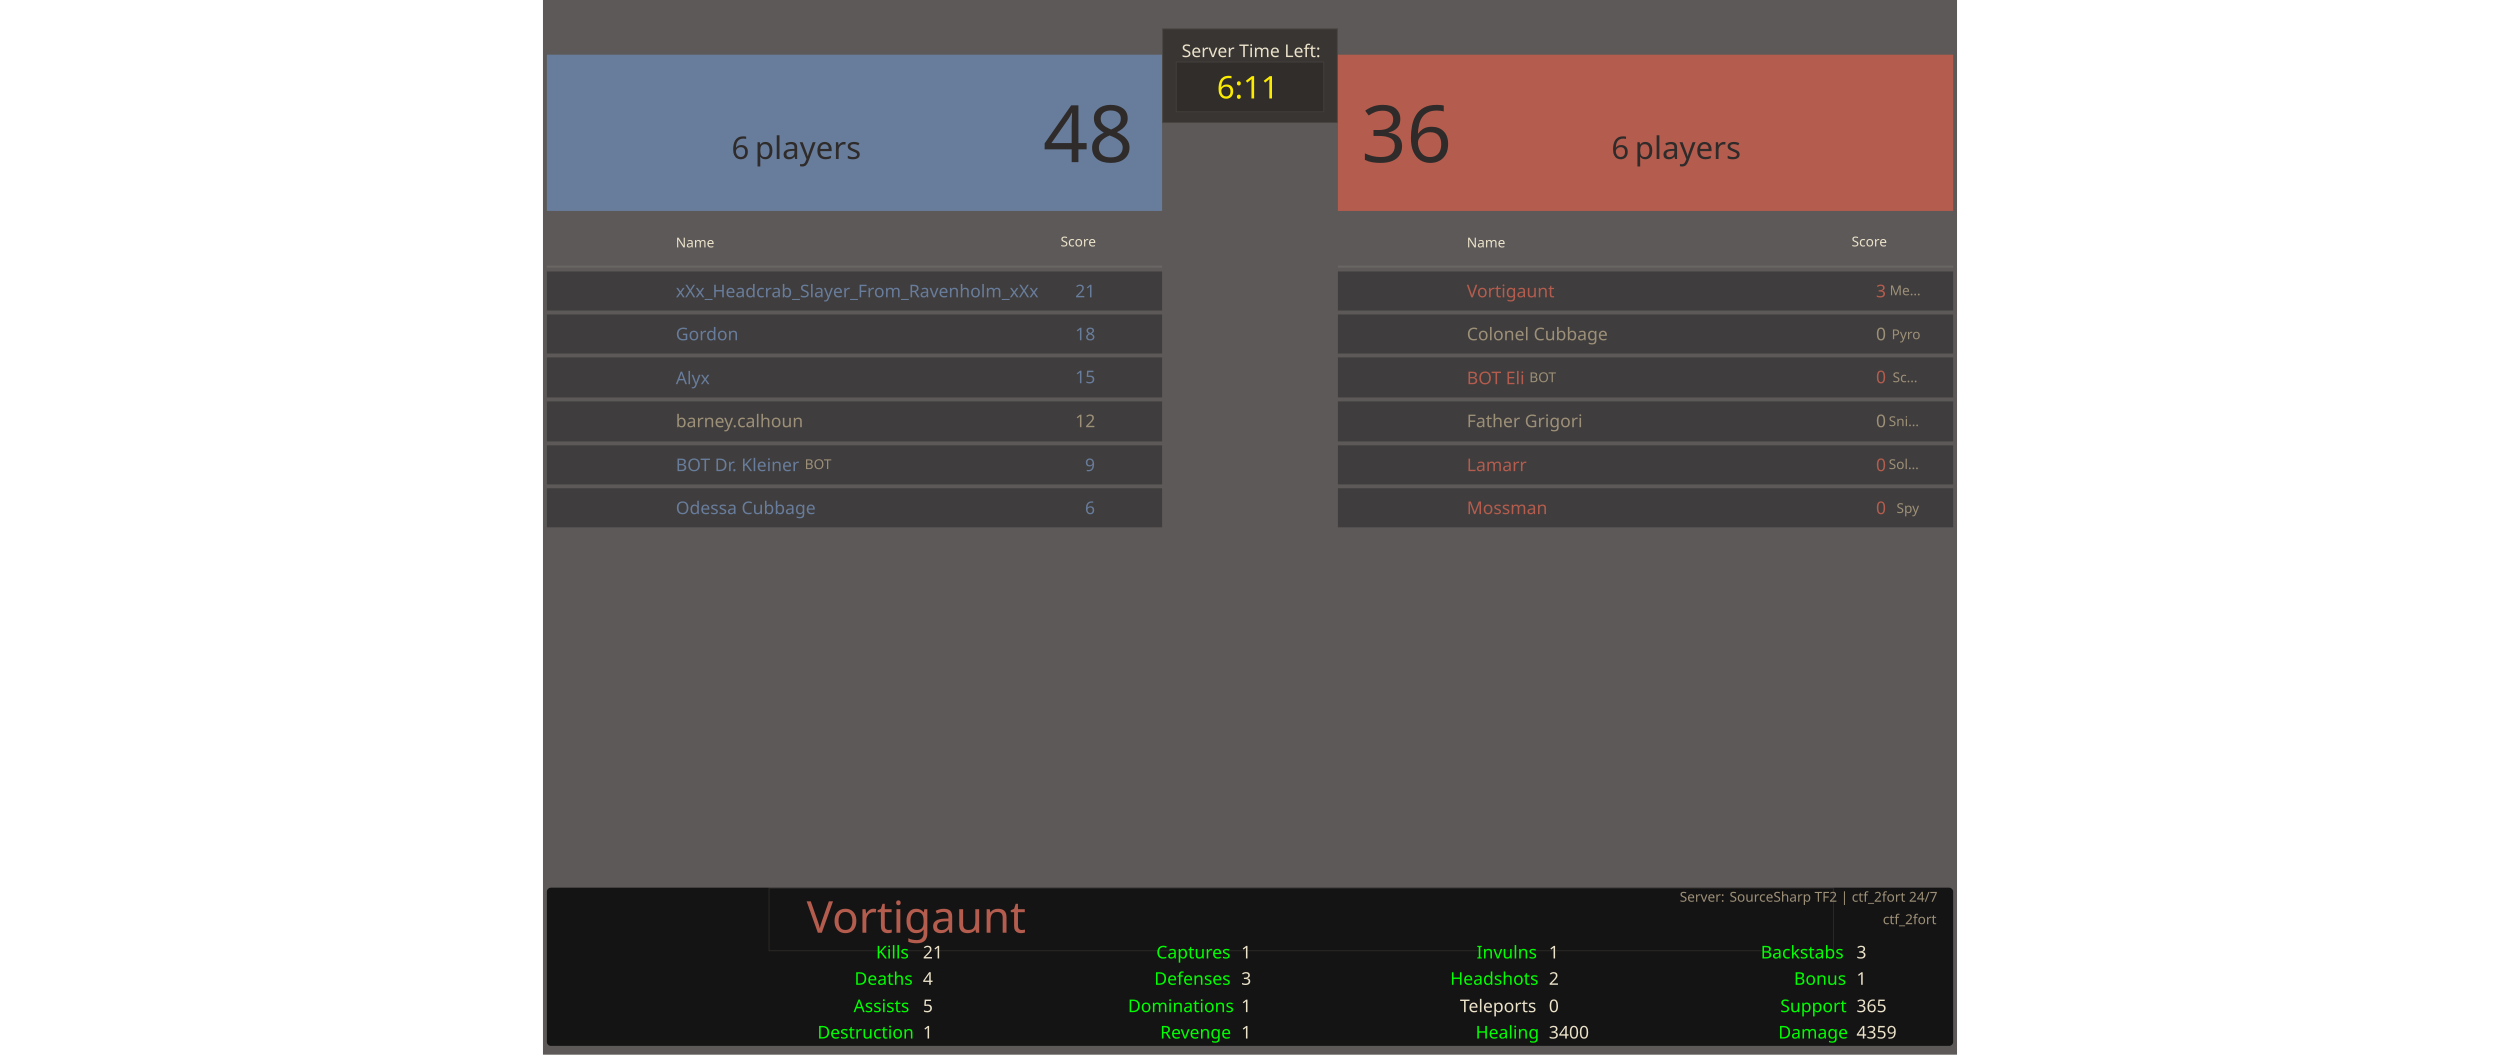
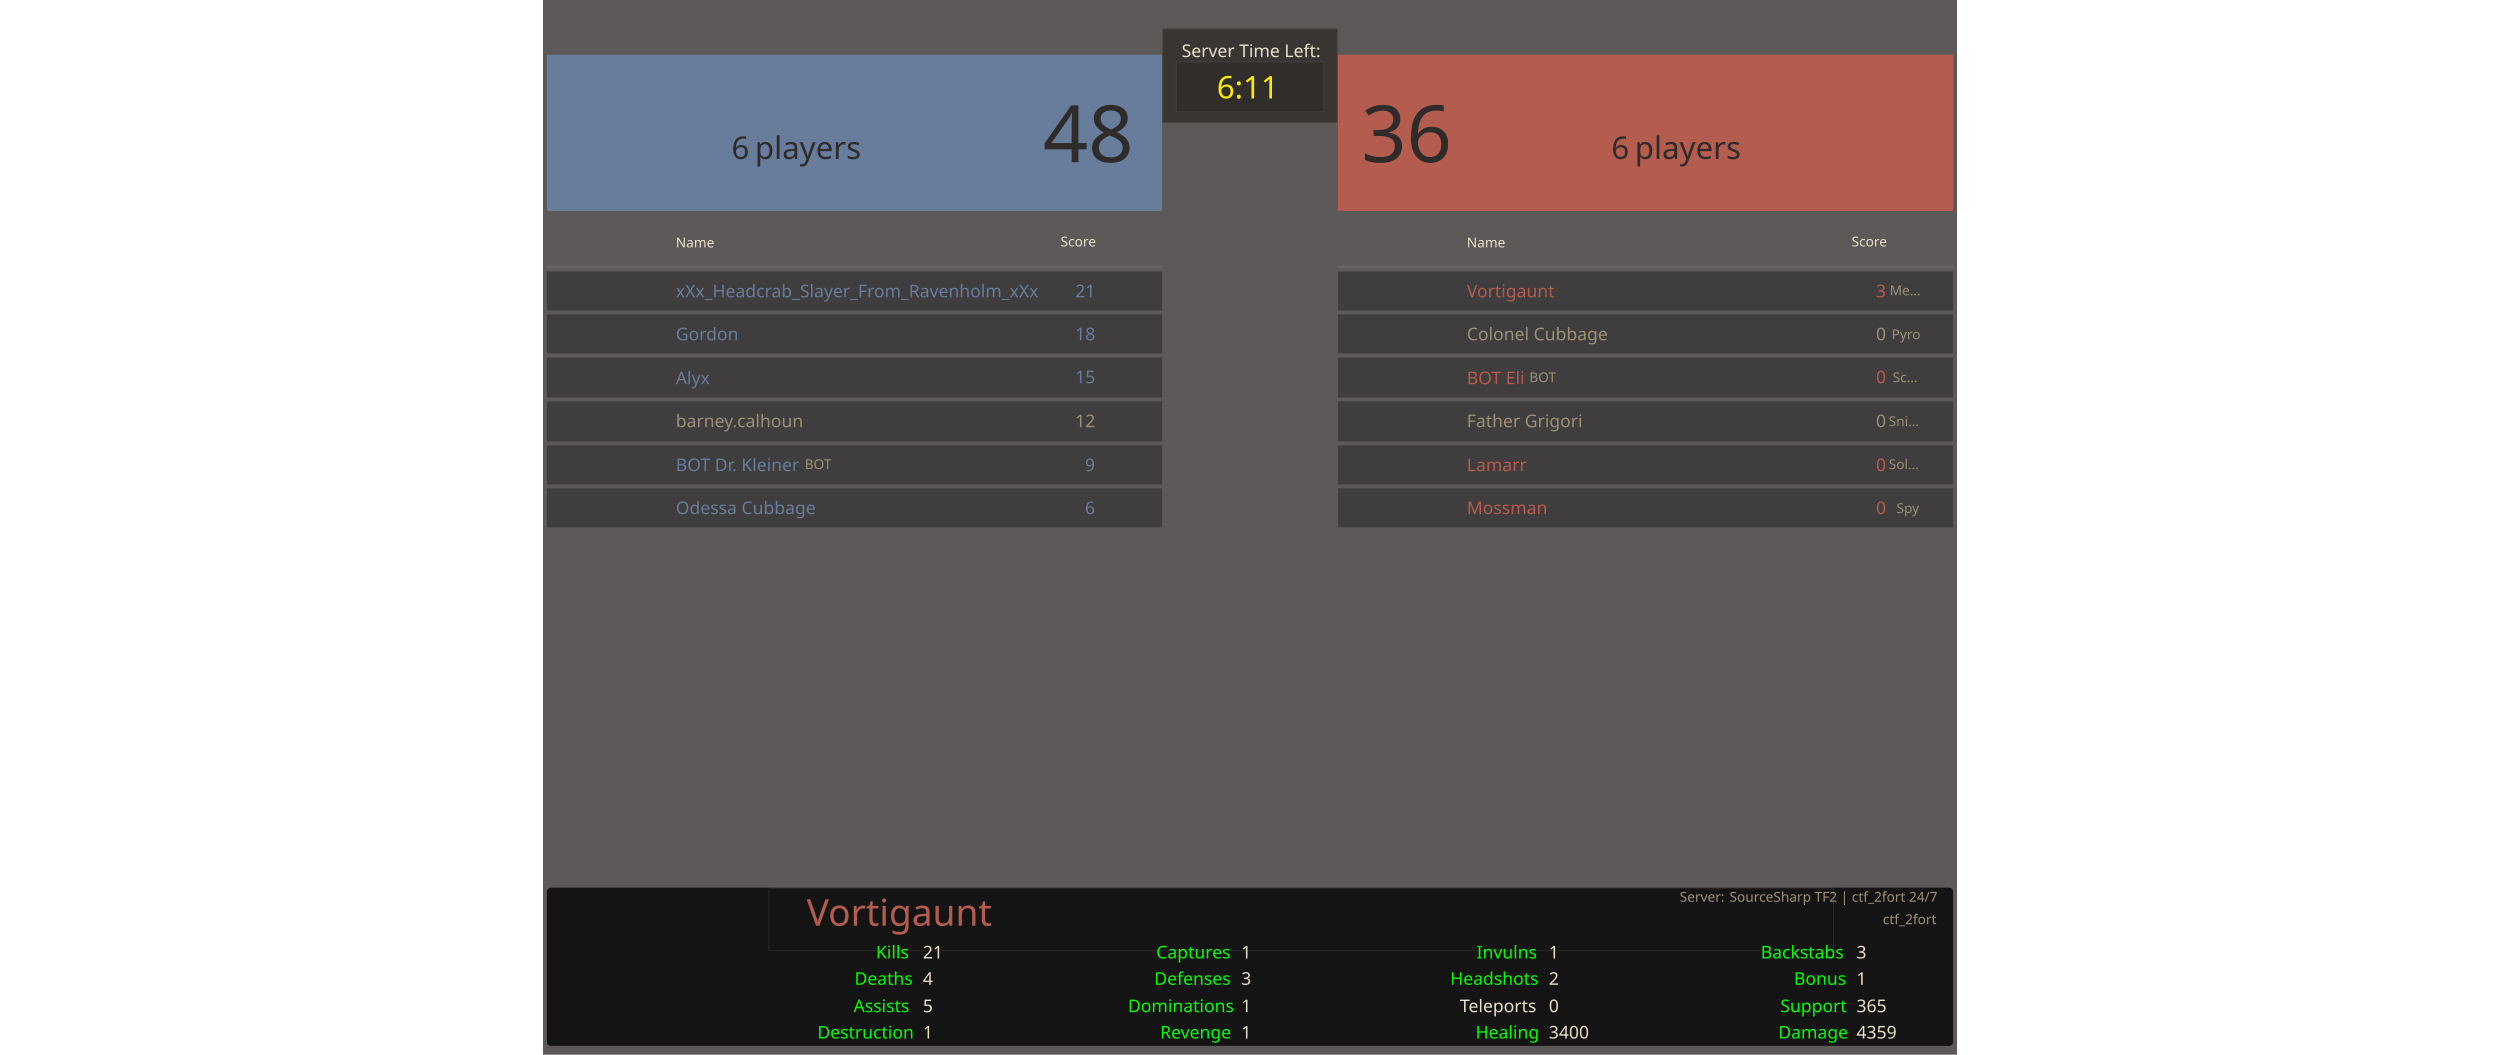
<svg xmlns="http://www.w3.org/2000/svg" width="2560" height="1080" viewBox="0 0 2560 1080" data-scale="1">
  <rect x="556" y="0" width="1448" height="1080" fill="#2e2b2a" fill-opacity="0.78" data-e="1" />
  <rect x="560" y="56" width="630" height="160" fill="#687c9b" data-e="4" />
  <text x="749" y="162.8" font-family="TF2 Secondary" font-size="32" font-weight="500" fill="#2e2b2a" xml:space="preserve" data-e="6">6</text>
  <text x="773" y="162.8" font-family="TF2 Secondary" font-size="32" font-weight="500" fill="#2e2b2a" xml:space="preserve" data-e="7">players</text>
  <text x="1068" y="166.02" font-family="TF2" font-size="81" font-weight="500" fill="#2e2b2a" xml:space="preserve" data-e="8">48</text>
  <rect x="1190" y="29" width="180" height="97" fill="#2e2b2a" fill-opacity="0.78" data-e="10" />
  <rect x="1190.5" y="29.5" width="179" height="96" fill="none" stroke="#ebe2ca" stroke-opacity="0.1" stroke-width="1" data-e="10" />
  <text x="1210" y="58.45" font-family="TF2 Secondary" font-size="18" font-weight="500" fill="#ebe2ca" xml:space="preserve" data-e="11">Server Time Left:</text>
  <rect x="1204" y="63" width="152" height="52" fill="#2e2b2a" fill-opacity="0.78" data-e="12" />
  <rect x="1204.5" y="63.5" width="151" height="51" fill="none" stroke="#ebe2ca" stroke-opacity="0.1" stroke-width="1" data-e="12" />
  <text x="1246" y="100.8" font-family="TF2 Secondary" font-size="32" font-weight="500" fill="#fbeb00" xml:space="preserve" data-e="14">6:11</text>
  <rect x="1370" y="56" width="630" height="160" fill="#b45c4d" data-e="15" />
  <text x="1650" y="162.8" font-family="TF2 Secondary" font-size="32" font-weight="500" fill="#2e2b2a" xml:space="preserve" data-e="17">6</text>
  <text x="1674" y="162.8" font-family="TF2 Secondary" font-size="32" font-weight="500" fill="#2e2b2a" xml:space="preserve" data-e="18">players</text>
  <text x="1394" y="166.02" font-family="TF2" font-size="81" font-weight="500" fill="#2e2b2a" xml:space="preserve" data-e="19">36</text>
  <clipPath id="c0">
    <rect x="560" y="228" width="630" height="681" />
  </clipPath>
  <g clip-path="url(#c0)" data-e="21">
    <text x="692" y="253.35" font-family="TF2 Secondary" font-size="14" font-weight="500" fill="#ebe2ca" xml:space="preserve" data-e="28">Name</text>
    <text x="1086" y="252.35" font-family="TF2 Secondary" font-size="14" font-weight="500" fill="#ebe2ca" xml:space="preserve" data-e="33">Score</text>
    <rect x="560" y="272" width="630" height="2" fill="#ebe2ca" fill-opacity="0.1" data-e="36" />
    <rect x="560" y="278" width="630" height="40" fill="#000000" fill-opacity="0.31" data-e="37" />
    <text x="692" y="304.45" font-family="TF2 Secondary" font-size="18" font-weight="500" fill="#687c9b" xml:space="preserve" data-e="43">xXx_Headcrab_Slayer_From_Ravenholm_xXx</text>
    <text x="1101" y="304.45" font-family="TF2 Secondary" font-size="18" font-weight="500" fill="#687c9b" xml:space="preserve" data-e="48">21</text>
    <rect x="560" y="322" width="630" height="40" fill="#000000" fill-opacity="0.31" data-e="51" />
    <text x="692" y="348.45" font-family="TF2 Secondary" font-size="18" font-weight="500" fill="#687c9b" xml:space="preserve" data-e="57">Gordon</text>
    <text x="1101" y="348.45" font-family="TF2 Secondary" font-size="18" font-weight="500" fill="#687c9b" xml:space="preserve" data-e="62">18</text>
    <rect x="560" y="366" width="630" height="41" fill="#000000" fill-opacity="0.31" data-e="65" />
    <text x="692" y="393.45" font-family="TF2 Secondary" font-size="18" font-weight="500" fill="#687c9b" xml:space="preserve" data-e="71">Alyx</text>
    <text x="1101" y="392.45" font-family="TF2 Secondary" font-size="18" font-weight="500" fill="#687c9b" xml:space="preserve" data-e="76">15</text>
    <rect x="560" y="411" width="630" height="41" fill="#000000" fill-opacity="0.31" data-e="79" />
    <text x="692" y="437.45" font-family="TF2 Secondary" font-size="18" font-weight="500" fill="#9d9078" xml:space="preserve" data-e="85">barney.calhoun</text>
    <text x="1101" y="437.45" font-family="TF2 Secondary" font-size="18" font-weight="500" fill="#9d9078" xml:space="preserve" data-e="90">12</text>
    <rect x="560" y="456" width="630" height="40" fill="#000000" fill-opacity="0.31" data-e="93" />
    <text x="692" y="482.45" font-family="TF2 Secondary" font-size="18" font-weight="500" fill="#687c9b" xml:space="preserve" data-e="99">BOT Dr. Kleiner</text>
    <text x="824" y="480.35" font-family="TF2 Secondary" font-size="14" font-weight="500" fill="#9d9078" xml:space="preserve" data-e="100">BOT</text>
    <text x="1111" y="482.45" font-family="TF2 Secondary" font-size="18" font-weight="500" fill="#687c9b" xml:space="preserve" data-e="105">9</text>
    <rect x="560" y="500" width="630" height="40" fill="#000000" fill-opacity="0.31" data-e="108" />
    <text x="692" y="526.45" font-family="TF2 Secondary" font-size="18" font-weight="500" fill="#687c9b" xml:space="preserve" data-e="114">Odessa Cubbage</text>
    <text x="1111" y="526.45" font-family="TF2 Secondary" font-size="18" font-weight="500" fill="#687c9b" xml:space="preserve" data-e="119">6</text>
  </g>
  <clipPath id="c1">
    <rect x="1370" y="228" width="630" height="681" />
  </clipPath>
  <g clip-path="url(#c1)" data-e="123">
    <text x="1502" y="253.35" font-family="TF2 Secondary" font-size="14" font-weight="500" fill="#ebe2ca" xml:space="preserve" data-e="130">Name</text>
    <text x="1896" y="252.35" font-family="TF2 Secondary" font-size="14" font-weight="500" fill="#ebe2ca" xml:space="preserve" data-e="135">Score</text>
    <rect x="1370" y="272" width="630" height="2" fill="#ebe2ca" fill-opacity="0.1" data-e="138" />
    <rect x="1370" y="278" width="630" height="40" fill="#000000" fill-opacity="0.31" data-e="139" />
    <text x="1502" y="304.45" font-family="TF2 Secondary" font-size="18" font-weight="500" fill="#b45c4d" xml:space="preserve" data-e="145">Vortigaunt</text>
    <text x="1921" y="304.45" font-family="TF2 Secondary" font-size="18" font-weight="500" fill="#b45c4d" xml:space="preserve" data-e="150">3</text>
    <text x="1935" y="302.35" font-family="TF2 Secondary" font-size="14" font-weight="500" fill="#9d9078" xml:space="preserve" data-e="152">Me…</text>
    <rect x="1370" y="322" width="630" height="40" fill="#000000" fill-opacity="0.31" data-e="154" />
    <text x="1502" y="348.45" font-family="TF2 Secondary" font-size="18" font-weight="500" fill="#9d9078" xml:space="preserve" data-e="160">Colonel Cubbage</text>
    <text x="1921" y="348.45" font-family="TF2 Secondary" font-size="18" font-weight="500" fill="#9d9078" xml:space="preserve" data-e="165">0</text>
    <text x="1937" y="347.35" font-family="TF2 Secondary" font-size="14" font-weight="500" fill="#9d9078" xml:space="preserve" data-e="167">Pyro</text>
    <rect x="1370" y="366" width="630" height="41" fill="#000000" fill-opacity="0.31" data-e="169" />
    <text x="1502" y="393.45" font-family="TF2 Secondary" font-size="18" font-weight="500" fill="#b45c4d" xml:space="preserve" data-e="175">BOT Eli</text>
    <text x="1566" y="391.35" font-family="TF2 Secondary" font-size="14" font-weight="500" fill="#9d9078" xml:space="preserve" data-e="176">BOT</text>
    <text x="1921" y="392.45" font-family="TF2 Secondary" font-size="18" font-weight="500" fill="#b45c4d" xml:space="preserve" data-e="181">0</text>
    <text x="1938" y="391.35" font-family="TF2 Secondary" font-size="14" font-weight="500" fill="#9d9078" xml:space="preserve" data-e="183">Sc…</text>
    <rect x="1370" y="411" width="630" height="41" fill="#000000" fill-opacity="0.31" data-e="185" />
    <text x="1502" y="437.45" font-family="TF2 Secondary" font-size="18" font-weight="500" fill="#9d9078" xml:space="preserve" data-e="191">Father Grigori</text>
    <text x="1921" y="437.45" font-family="TF2 Secondary" font-size="18" font-weight="500" fill="#9d9078" xml:space="preserve" data-e="196">0</text>
    <text x="1934" y="436.35" font-family="TF2 Secondary" font-size="14" font-weight="500" fill="#9d9078" xml:space="preserve" data-e="198">Sni…</text>
    <rect x="1370" y="456" width="630" height="40" fill="#000000" fill-opacity="0.31" data-e="200" />
    <text x="1502" y="482.45" font-family="TF2 Secondary" font-size="18" font-weight="500" fill="#b45c4d" xml:space="preserve" data-e="206">Lamarr</text>
    <text x="1921" y="482.45" font-family="TF2 Secondary" font-size="18" font-weight="500" fill="#b45c4d" xml:space="preserve" data-e="211">0</text>
    <text x="1934" y="480.35" font-family="TF2 Secondary" font-size="14" font-weight="500" fill="#9d9078" xml:space="preserve" data-e="213">Sol…</text>
    <rect x="1370" y="500" width="630" height="40" fill="#000000" fill-opacity="0.31" data-e="215" />
    <text x="1502" y="526.45" font-family="TF2 Secondary" font-size="18" font-weight="500" fill="#b45c4d" xml:space="preserve" data-e="221">Mossman</text>
    <text x="1921" y="526.45" font-family="TF2 Secondary" font-size="18" font-weight="500" fill="#b45c4d" xml:space="preserve" data-e="226">0</text>
    <text x="1942" y="525.35" font-family="TF2 Secondary" font-size="14" font-weight="500" fill="#9d9078" xml:space="preserve" data-e="228">Spy</text>
  </g>
  <rect x="560" y="909" width="1440" height="162" rx="4" fill="#000000" fill-opacity="0.77" data-e="230" />
  <rect x="787.5" y="909.5" width="1090" height="64" fill="none" stroke="#ebe2ca" stroke-opacity="0.1" stroke-width="1" data-e="231" />
-   <text x="826" y="955.12" font-family="TF2 Secondary" font-size="45" font-weight="500" fill="#b45c4d" xml:space="preserve" data-e="235">Vortigaunt</text>
+   <text x="826" y="947.95" font-family="TF2 Secondary" font-size="38" font-weight="500" fill="#b45c4d" xml:space="preserve" data-e="235">Vortigaunt</text>
  <text x="1720" y="923.35" font-family="TF2 Secondary" font-size="14" font-weight="500" fill="#9d9078" xml:space="preserve" data-e="239">Server:</text>
  <text x="1771" y="923.35" font-family="TF2 Secondary" font-size="14" font-weight="500" fill="#9d9078" xml:space="preserve" data-e="240">SourceSharp TF2 | ctf_2fort 24/7</text>
  <text x="1928" y="946.35" font-family="TF2 Secondary" font-size="14" font-weight="500" fill="#9d9078" xml:space="preserve" data-e="241">ctf_2fort</text>
  <text x="897" y="981.45" font-family="TF2 Secondary" font-size="18" font-weight="500" fill="#00ff00" xml:space="preserve" data-e="243">Kills</text>
  <text x="945" y="981.45" font-family="TF2 Secondary" font-size="18" font-weight="500" fill="#ebe2ca" xml:space="preserve" data-e="244">21</text>
  <text x="1184" y="981.45" font-family="TF2 Secondary" font-size="18" font-weight="500" fill="#00ff00" xml:space="preserve" data-e="246">Captures</text>
  <text x="1271" y="981.45" font-family="TF2 Secondary" font-size="18" font-weight="500" fill="#ebe2ca" xml:space="preserve" data-e="247">1</text>
  <text x="1512" y="981.45" font-family="TF2 Secondary" font-size="18" font-weight="500" fill="#00ff00" xml:space="preserve" data-e="249">Invulns</text>
  <text x="1586" y="981.45" font-family="TF2 Secondary" font-size="18" font-weight="500" fill="#ebe2ca" xml:space="preserve" data-e="250">1</text>
  <text x="1803" y="981.45" font-family="TF2 Secondary" font-size="18" font-weight="500" fill="#00ff00" xml:space="preserve" data-e="252">Backstabs</text>
  <text x="1901" y="981.45" font-family="TF2 Secondary" font-size="18" font-weight="500" fill="#ebe2ca" xml:space="preserve" data-e="253">3</text>
  <text x="875" y="1008.45" font-family="TF2 Secondary" font-size="18" font-weight="500" fill="#00ff00" xml:space="preserve" data-e="254">Deaths</text>
  <text x="945" y="1008.45" font-family="TF2 Secondary" font-size="18" font-weight="500" fill="#ebe2ca" xml:space="preserve" data-e="255">4</text>
  <text x="1182" y="1008.45" font-family="TF2 Secondary" font-size="18" font-weight="500" fill="#00ff00" xml:space="preserve" data-e="257">Defenses</text>
  <text x="1271" y="1008.45" font-family="TF2 Secondary" font-size="18" font-weight="500" fill="#ebe2ca" xml:space="preserve" data-e="258">3</text>
  <text x="1485" y="1008.45" font-family="TF2 Secondary" font-size="18" font-weight="500" fill="#00ff00" xml:space="preserve" data-e="260">Headshots</text>
  <text x="1586" y="1008.45" font-family="TF2 Secondary" font-size="18" font-weight="500" fill="#ebe2ca" xml:space="preserve" data-e="261">2</text>
  <text x="1837" y="1008.45" font-family="TF2 Secondary" font-size="18" font-weight="500" fill="#00ff00" xml:space="preserve" data-e="263">Bonus</text>
  <text x="1901" y="1008.45" font-family="TF2 Secondary" font-size="18" font-weight="500" fill="#ebe2ca" xml:space="preserve" data-e="264">1</text>
  <text x="874" y="1036.45" font-family="TF2 Secondary" font-size="18" font-weight="500" fill="#00ff00" xml:space="preserve" data-e="265">Assists</text>
  <text x="945" y="1036.45" font-family="TF2 Secondary" font-size="18" font-weight="500" fill="#ebe2ca" xml:space="preserve" data-e="266">5</text>
  <text x="1155" y="1036.45" font-family="TF2 Secondary" font-size="18" font-weight="500" fill="#00ff00" xml:space="preserve" data-e="268">Dominations</text>
  <text x="1271" y="1036.45" font-family="TF2 Secondary" font-size="18" font-weight="500" fill="#ebe2ca" xml:space="preserve" data-e="269">1</text>
  <text x="1495" y="1036.45" font-family="TF2 Secondary" font-size="18" font-weight="500" fill="#ebe2ca" xml:space="preserve" data-e="271">Teleports</text>
  <text x="1586" y="1036.45" font-family="TF2 Secondary" font-size="18" font-weight="500" fill="#ebe2ca" xml:space="preserve" data-e="272">0</text>
  <text x="1823" y="1036.45" font-family="TF2 Secondary" font-size="18" font-weight="500" fill="#00ff00" xml:space="preserve" data-e="274">Support</text>
  <text x="1901" y="1036.45" font-family="TF2 Secondary" font-size="18" font-weight="500" fill="#ebe2ca" xml:space="preserve" data-e="275">365</text>
  <text x="837" y="1063.45" font-family="TF2 Secondary" font-size="18" font-weight="500" fill="#00ff00" xml:space="preserve" data-e="276">Destruction</text>
  <text x="945" y="1063.45" font-family="TF2 Secondary" font-size="18" font-weight="500" fill="#ebe2ca" xml:space="preserve" data-e="277">1</text>
  <text x="1188" y="1063.45" font-family="TF2 Secondary" font-size="18" font-weight="500" fill="#00ff00" xml:space="preserve" data-e="279">Revenge</text>
  <text x="1271" y="1063.45" font-family="TF2 Secondary" font-size="18" font-weight="500" fill="#ebe2ca" xml:space="preserve" data-e="280">1</text>
  <text x="1511" y="1063.45" font-family="TF2 Secondary" font-size="18" font-weight="500" fill="#00ff00" xml:space="preserve" data-e="282">Healing</text>
  <text x="1586" y="1063.45" font-family="TF2 Secondary" font-size="18" font-weight="500" fill="#ebe2ca" xml:space="preserve" data-e="283">3400</text>
  <text x="1821" y="1063.45" font-family="TF2 Secondary" font-size="18" font-weight="500" fill="#00ff00" xml:space="preserve" data-e="285">Damage</text>
  <text x="1901" y="1063.45" font-family="TF2 Secondary" font-size="18" font-weight="500" fill="#ebe2ca" xml:space="preserve" data-e="286">4359</text>
</svg>
